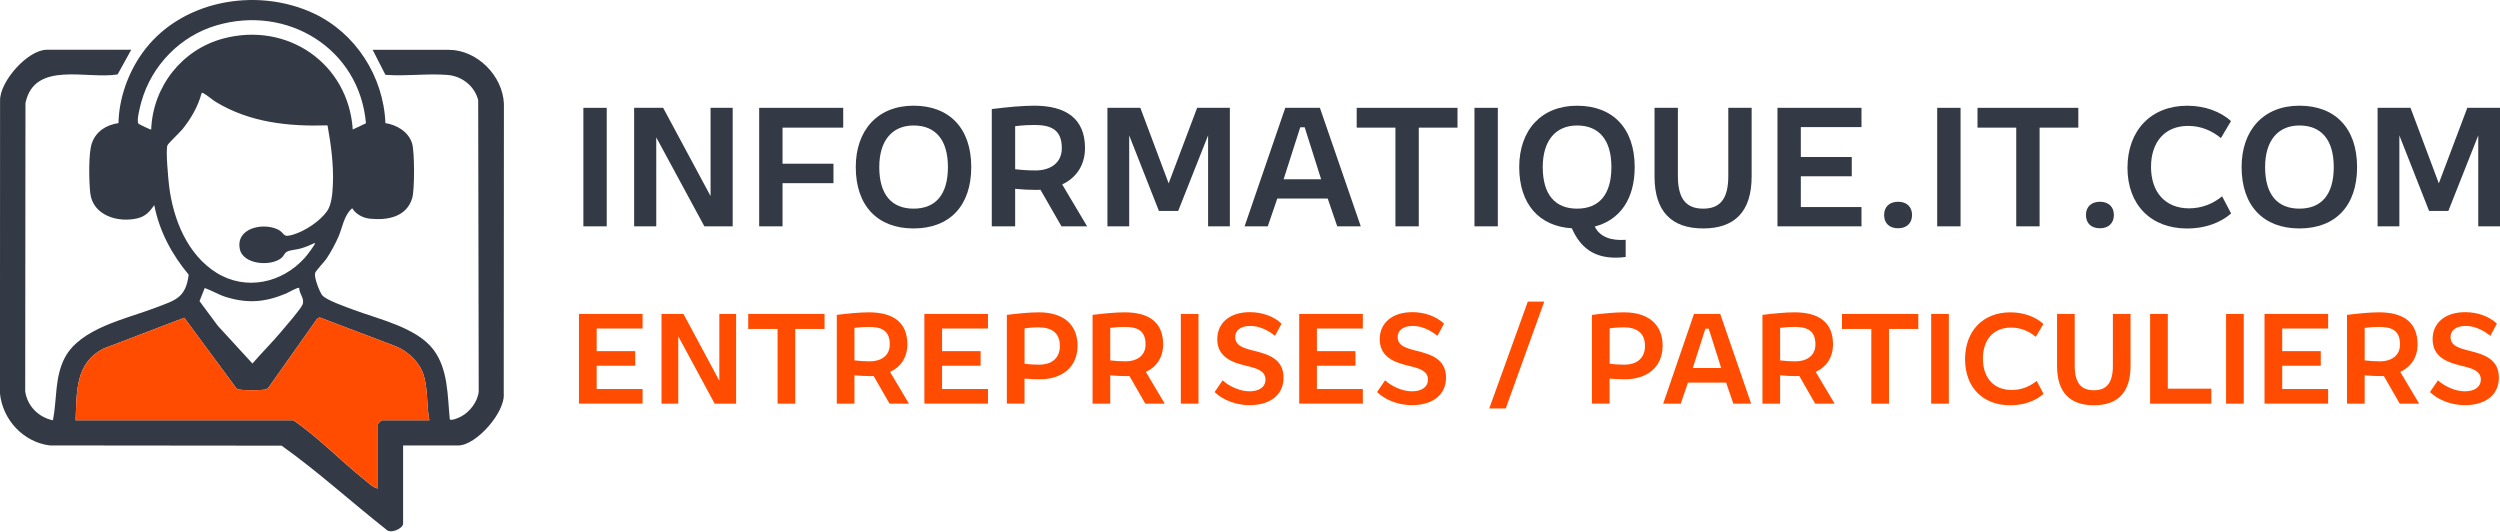
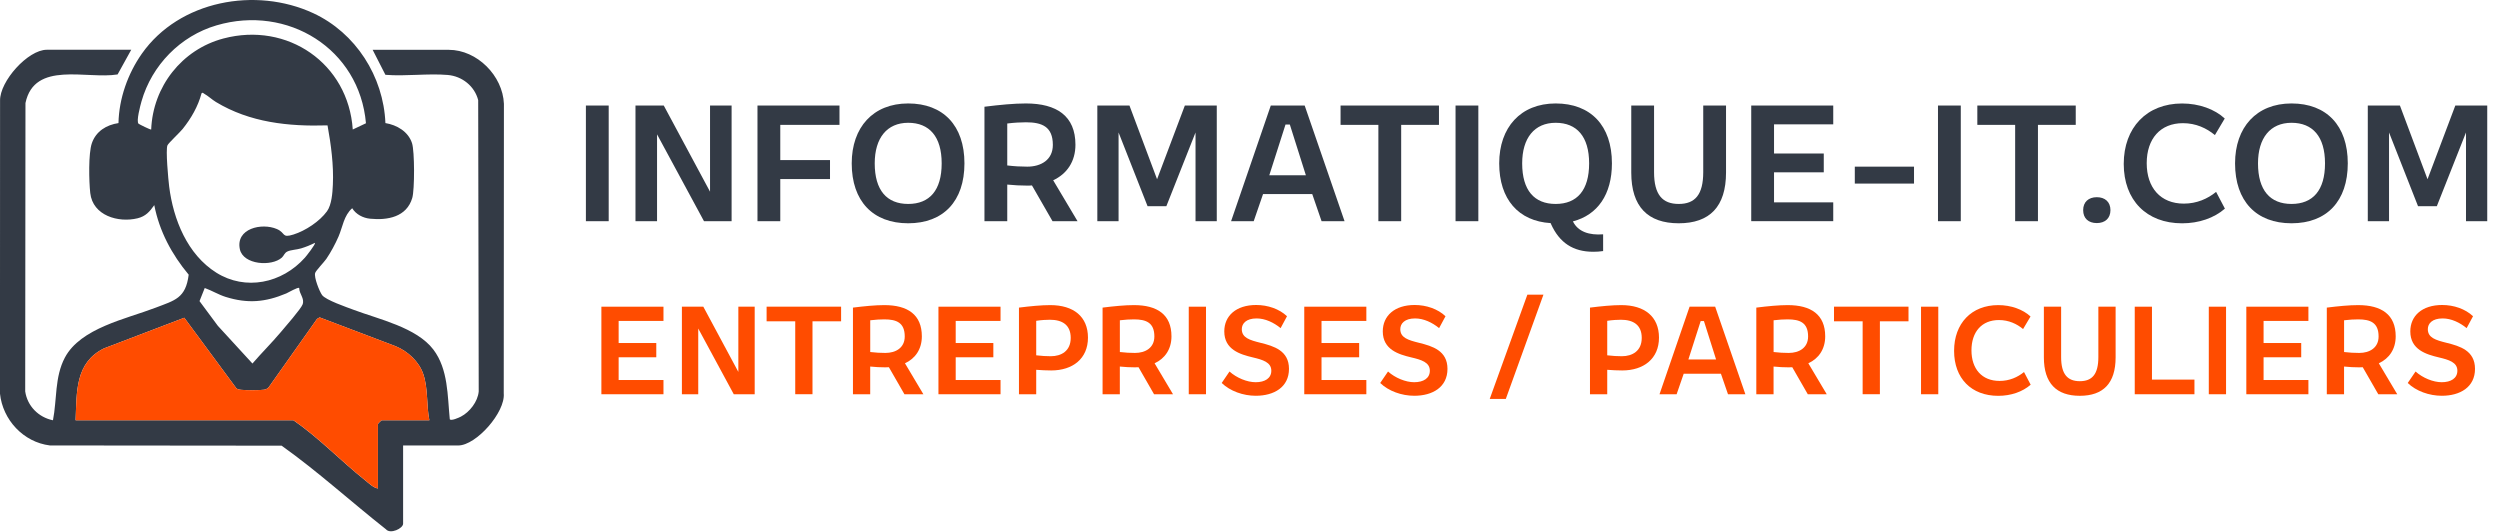
- <svg xmlns="http://www.w3.org/2000/svg" id="Calque_1" data-name="Calque 1" viewBox="0 0 852.07 181.06">
+ <svg xmlns="http://www.w3.org/2000/svg" id="Calque_1" version="1.1" viewBox="0 0 852.07 181.06">
  <defs>
    <style>
-       .cls-1 {
+       .st0 {
        fill: #ff4c00;
      }

-       .cls-2 {
+       .st1 {
        fill: #333a45;
      }
    </style>
  </defs>
-   <path class="cls-2" d="M44.73,16.96l-4.65,8.41c-10.5,1.73-28.35-4.78-31.4,9.75l-.09,98.27c.72,4.99,4.54,8.86,9.46,9.85,1.39-7.05.55-14.75,4.06-21.36,5.36-10.1,20.92-13.17,30.92-17.01,6.56-2.52,10.27-3.18,11.28-11.25-5.77-6.91-9.99-14.8-11.73-23.71-1.55,2.21-2.93,3.82-5.7,4.49-6.57,1.6-15.26-.91-16.12-8.61-.44-3.93-.66-13.51.55-16.99,1.42-4.08,4.96-6.23,9.07-6.85.18-8.38,3.18-16.84,7.98-23.67C61.11.18,87.11-4.6,106.76,4.49c14.47,6.7,23.95,21.56,24.6,37.46,3.93.64,7.79,2.91,9.07,6.85.9,2.75.91,15.87.08,18.67-1.92,6.51-8.43,7.67-14.38,7.07-2.42-.24-4.81-1.48-6.09-3.57-2.86,2.47-3.25,6.4-4.66,9.65-1.09,2.51-2.63,5.38-4.17,7.63-.76,1.11-3.56,3.98-3.8,4.8-.44,1.46,1.45,6.25,2.36,7.51,1.22,1.7,8.39,4.14,10.72,5.02,8.6,3.24,21.47,6,27.22,13.57,5.08,6.7,4.79,15.74,5.59,23.74.42.68,3.14-.56,3.78-.89,3.02-1.56,5.77-5.13,6.08-8.58l-.18-99.29c-1.22-4.77-5.47-8.16-10.38-8.58-6.8-.58-14.36.51-21.24-.05l-4.35-8.52h25.94c9.65,0,18.41,8.83,18.8,18.41l-.06,98.69c.59,6.44-9.4,17.75-15.52,17.75h-18.78v26.65c0,1.64-4.36,3.68-5.85,1.91-11.92-9.4-23.17-19.67-35.55-28.49l-78.99-.08c-9.03-1.11-16.09-8.73-17.01-17.69L.02,34.31c-.13-6.61,9.5-17.35,15.92-17.35h28.8ZM120.23,44.14l4.5-2.13c-2.21-25.4-26.71-40.49-50.93-33.37-12.33,3.62-22.06,13.58-25.58,25.93-.37,1.31-1.88,6.87-.98,7.61.23.19,4.13,2.14,4.29,1.96.57-14.61,10.44-27.26,24.61-31.02,21.82-5.78,42.59,8.49,44.09,31.02ZM111.62,42.73c-13.31.42-26.47-.98-38.01-7.96-1.36-.82-2.71-2.11-3.99-2.81-.31-.17-.55-.58-.93-.16-1.2,4.5-3.55,8.54-6.44,12.16-.92,1.15-4.83,4.8-5.17,5.56-.67,1.47.29,11.79.58,14.07,1.41,11.21,6.19,23.15,16.08,29.35s22.35,3.68,30.21-5.15c.45-.51,3.74-4.67,3.39-5.01-1.55.76-3.07,1.37-4.73,1.88-1.45.44-3.51.5-4.66,1.06-1.04.5-1.17,1.43-1.87,2.06-3.46,3.15-13.2,2.49-14.33-2.84-1.49-7.06,7.47-9.1,12.61-6.88,3.09,1.33,1.55,3.17,5.67,1.87s8.9-4.47,11.41-7.91c1.61-2.22,1.89-6.33,2.01-9.08.31-6.66-.64-13.69-1.82-20.21ZM101.98,98.16c-.46-.39-3.64,1.53-4.41,1.85-7.16,3-13.13,3.53-20.64,1.19-2.5-.78-4.7-2.17-7.15-3.04l-1.78,4.47,6.24,8.41,11.8,12.86c3.14-3.64,6.58-7.05,9.68-10.72,1.42-1.68,6.85-7.9,7.41-9.41.77-2.07-1.14-3.54-1.16-5.62ZM146.34,143.23c-1.03-5.12-.38-10.68-2.05-15.66-1.43-4.3-5.29-7.85-9.41-9.55l-25.94-9.84-.89.52-16.45,23.26c-.43.51-.98.77-1.63.87-1.56.24-6.25.22-7.86.03-.58-.07-1.13-.13-1.58-.56l-17.72-24-27.37,10.44c-9.9,4.89-9.27,14.93-9.67,24.5h74.24c8.73,6.02,16.08,13.8,24.34,20.38,1.29,1.03,2.88,2.62,4.46,2.87v-22c0-.09,1.16-1.25,1.25-1.25h16.28Z" />
-   <path class="cls-1" d="M146.34,143.23h-16.28c-.09,0-1.25,1.16-1.25,1.25v22c-1.58-.25-3.17-1.84-4.46-2.87-8.25-6.58-15.6-14.36-24.34-20.38H25.77c.4-9.57-.23-19.6,9.67-24.5l27.37-10.44,17.72,24c.45.43,1,.49,1.58.56,1.61.19,6.3.21,7.86-.03.65-.1,1.2-.37,1.63-.87l16.45-23.26.89-.52,25.94,9.84c4.13,1.7,7.98,5.25,9.41,9.55,1.66,4.98,1.02,10.54,2.05,15.66Z" />
+   <path class="st1" d="M44.73,16.96l-4.65,8.41c-10.5,1.73-28.35-4.78-31.4,9.75l-.09,98.27c.72,4.99,4.54,8.86,9.46,9.85,1.39-7.05.55-14.75,4.06-21.36,5.36-10.1,20.92-13.17,30.92-17.01,6.56-2.52,10.27-3.18,11.28-11.25-5.77-6.91-9.99-14.8-11.73-23.71-1.55,2.21-2.93,3.82-5.7,4.49-6.57,1.6-15.26-.91-16.12-8.61-.44-3.93-.66-13.51.55-16.99,1.42-4.08,4.96-6.23,9.07-6.85.18-8.38,3.18-16.84,7.98-23.67C61.11.18,87.11-4.6,106.76,4.49c14.47,6.7,23.95,21.56,24.6,37.46,3.93.64,7.79,2.91,9.07,6.85.9,2.75.91,15.87.08,18.67-1.92,6.51-8.43,7.67-14.38,7.07-2.42-.24-4.81-1.48-6.09-3.57-2.86,2.47-3.25,6.4-4.66,9.65-1.09,2.51-2.63,5.38-4.17,7.63-.76,1.11-3.56,3.98-3.8,4.8-.44,1.46,1.45,6.25,2.36,7.51,1.22,1.7,8.39,4.14,10.72,5.02,8.6,3.24,21.47,6,27.22,13.57,5.08,6.7,4.79,15.74,5.59,23.74.42.68,3.14-.56,3.78-.89,3.02-1.56,5.77-5.13,6.08-8.58l-.18-99.29c-1.22-4.77-5.47-8.16-10.38-8.58-6.8-.58-14.36.51-21.24-.05l-4.35-8.52h25.94c9.65,0,18.41,8.83,18.8,18.41l-.06,98.69c.59,6.44-9.4,17.75-15.52,17.75h-18.78v26.65c0,1.64-4.36,3.68-5.85,1.91-11.92-9.4-23.17-19.67-35.55-28.49l-78.99-.08C7.97,150.71.91,143.09-.01,134.13L.02,34.31c-.13-6.61,9.5-17.35,15.92-17.35h28.8,0ZM120.23,44.14l4.5-2.13c-2.21-25.4-26.71-40.49-50.93-33.37-12.33,3.62-22.06,13.58-25.58,25.93-.37,1.31-1.88,6.87-.98,7.61.23.19,4.13,2.14,4.29,1.96.57-14.61,10.44-27.26,24.61-31.02,21.82-5.78,42.59,8.49,44.09,31.02ZM111.62,42.73c-13.31.42-26.47-.98-38.01-7.96-1.36-.82-2.71-2.11-3.99-2.81-.31-.17-.55-.58-.93-.16-1.2,4.5-3.55,8.54-6.44,12.16-.92,1.15-4.83,4.8-5.17,5.56-.67,1.47.29,11.79.58,14.07,1.41,11.21,6.19,23.15,16.08,29.35,9.89,6.2,22.35,3.68,30.21-5.15.45-.51,3.74-4.67,3.39-5.01-1.55.76-3.07,1.37-4.73,1.88-1.45.44-3.51.5-4.66,1.06-1.04.5-1.17,1.43-1.87,2.06-3.46,3.15-13.2,2.49-14.33-2.84-1.49-7.06,7.47-9.1,12.61-6.88,3.09,1.33,1.55,3.17,5.67,1.87s8.9-4.47,11.41-7.91c1.61-2.22,1.89-6.33,2.01-9.08.31-6.66-.64-13.69-1.82-20.21h0ZM101.98,98.16c-.46-.39-3.64,1.53-4.41,1.85-7.16,3-13.13,3.53-20.64,1.19-2.5-.78-4.7-2.17-7.15-3.04l-1.78,4.47,6.24,8.41,11.8,12.86c3.14-3.64,6.58-7.05,9.68-10.72,1.42-1.68,6.85-7.9,7.41-9.41.77-2.07-1.14-3.54-1.16-5.62h.01ZM146.34,143.23c-1.03-5.12-.38-10.68-2.05-15.66-1.43-4.3-5.29-7.85-9.41-9.55l-25.94-9.84-.89.52-16.45,23.26c-.43.51-.98.77-1.63.87-1.56.24-6.25.22-7.86.03-.58-.07-1.13-.13-1.58-.56l-17.72-24-27.37,10.44c-9.9,4.89-9.27,14.93-9.67,24.5h74.24c8.73,6.02,16.08,13.8,24.34,20.38,1.29,1.03,2.88,2.62,4.46,2.87v-22c0-.09,1.16-1.25,1.25-1.25h16.28Z" />
+   <path class="st0" d="M146.34,143.23h-16.28c-.09,0-1.25,1.16-1.25,1.25v22c-1.58-.25-3.17-1.84-4.46-2.87-8.25-6.58-15.6-14.36-24.34-20.38H25.77c.4-9.57-.23-19.6,9.67-24.5l27.37-10.44,17.72,24c.45.43,1,.49,1.58.56,1.61.19,6.3.21,7.86-.03.65-.1,1.2-.37,1.63-.87l16.45-23.26.89-.52,25.94,9.84c4.13,1.7,7.98,5.25,9.41,9.55,1.66,4.98,1.02,10.54,2.05,15.66h0Z" />
  <g>
    <g>
-       <path class="cls-2" d="M198.83,36.75h7.96v40.39h-7.96v-40.39Z" />
-       <path class="cls-2" d="M216.13,36.75h9.89l16.16,30.08v-30.08h7.54v40.39h-9.65l-16.4-30.32v30.32h-7.54v-40.39Z" />
-       <path class="cls-2" d="M258.75,36.75h28.64v6.75h-20.68v12.3h17.36v6.63h-17.36v14.71h-7.96v-40.39Z" />
-       <path class="cls-2" d="M291.67,56.94c0-12.6,7.48-20.92,19.71-20.92s19.65,7.72,19.65,20.92-7.36,20.92-19.65,20.92-19.71-7.72-19.71-20.92ZM323.08,56.94c0-9.34-4.28-14.17-11.7-14.17s-11.7,5.31-11.7,14.17c0,9.4,4.22,14.17,11.7,14.17s11.7-4.76,11.7-14.17Z" />
-       <path class="cls-2" d="M338.03,37.17c5.31-.66,10.31-1.15,14.47-1.15,10.79,0,17.3,4.4,17.3,14.41,0,5.85-2.95,10.19-7.78,12.42l8.5,14.29h-8.74l-7.17-12.48c-.54.06-1.15.06-1.69.06-2.23,0-4.52-.12-6.93-.36v12.78h-7.96v-39.97ZM345.99,43.02v14.65c2.47.3,4.76.42,6.99.42,4.76,0,8.92-2.35,8.92-7.6,0-6.39-3.8-7.9-9.41-7.9-1.81,0-4.1.12-6.51.42Z" />
-       <path class="cls-2" d="M377.45,36.75h11.21l9.65,25.74,9.71-25.74h11.15v40.39h-7.42v-30.99l-10.19,25.74h-6.57l-10.13-25.74v30.99h-7.42v-40.39Z" />
-       <path class="cls-2" d="M438.04,36.75h11.82l13.93,40.39h-8.02l-3.25-9.47h-17.18l-3.25,9.47h-7.9l13.87-40.39ZM450.28,61.1l-5.61-17.72h-1.51l-5.67,17.72h12.78Z" />
-       <path class="cls-2" d="M475.6,43.5h-13.2v-6.75h34.36v6.75h-13.2v33.64h-7.96v-33.64Z" />
-       <path class="cls-2" d="M502.54,36.75h7.96v40.39h-7.96v-40.39Z" />
-       <path class="cls-2" d="M535.88,78.11l-.12-.3c-11.21-.66-17.97-8.32-17.97-20.86s7.48-20.92,19.71-20.92,19.65,7.72,19.65,20.92c0,10.85-5,18.03-13.62,20.26,1.81,3.68,5.79,4.88,10.55,4.52v5.85c-1.21.18-2.35.24-3.44.24-7.05,0-11.82-3.13-14.77-9.71ZM549.21,56.94c0-9.34-4.28-14.17-11.7-14.17s-11.7,5.31-11.7,14.17c0,9.4,4.22,14.17,11.7,14.17s11.7-4.76,11.7-14.17Z" />
-       <path class="cls-2" d="M563.91,60.14v-23.39h7.96v23.27c0,7.9,2.95,11.09,8.62,11.09s8.56-3.2,8.56-11.09v-23.27h7.96v23.39c0,11.94-5.73,17.72-16.52,17.72s-16.58-5.79-16.58-17.72Z" />
-       <path class="cls-2" d="M605.81,36.75h28.64v6.57h-20.68v10.19h17.36v6.57h-17.36v10.49h20.68v6.57h-28.64v-40.39Z" />
-       <path class="cls-2" d="M642.16,73.28c0-2.83,1.87-4.52,4.76-4.52s4.76,1.69,4.76,4.52-1.87,4.52-4.76,4.52-4.76-1.63-4.76-4.52Z" />
-       <path class="cls-2" d="M660.25,36.75h7.96v40.39h-7.96v-40.39Z" />
-       <path class="cls-2" d="M687.19,43.5h-13.2v-6.75h34.36v6.75h-13.2v33.64h-7.96v-33.64Z" />
-       <path class="cls-2" d="M710.95,73.28c0-2.83,1.87-4.52,4.76-4.52s4.76,1.69,4.76,4.52-1.87,4.52-4.76,4.52-4.76-1.63-4.76-4.52Z" />
-       <path class="cls-2" d="M725.11,57.13c0-12.66,8.02-21.1,20.38-21.1,5.91,0,11.39,1.99,14.89,5.25l-3.44,5.79c-2.89-2.41-6.63-4.16-11.15-4.16-7.9,0-12.66,5.43-12.66,13.99s4.82,14.11,12.96,14.11c4.52,0,8.32-1.69,11.27-4.1l3.07,5.85c-3.74,3.26-9.04,5.12-14.95,5.12-12.42,0-20.38-8.08-20.38-20.74Z" />
-       <path class="cls-2" d="M764,56.94c0-12.6,7.48-20.92,19.71-20.92s19.65,7.72,19.65,20.92-7.36,20.92-19.65,20.92-19.71-7.72-19.71-20.92ZM795.41,56.94c0-9.34-4.28-14.17-11.7-14.17s-11.7,5.31-11.7,14.17c0,9.4,4.22,14.17,11.7,14.17s11.7-4.76,11.7-14.17Z" />
-       <path class="cls-2" d="M810.36,36.75h11.21l9.65,25.74,9.71-25.74h11.15v40.39h-7.42v-30.99l-10.19,25.74h-6.57l-10.13-25.74v30.99h-7.42v-40.39Z" />
+       <path class="st1" d="M199.69,35.97h7.77v39.42h-7.77v-39.42Z" />
+       <path class="st1" d="M216.58,35.97h9.65l15.77,29.36v-29.36h7.35v39.42h-9.41l-16-29.6v29.6h-7.35v-39.42Z" />
+       <path class="st1" d="M258.17,35.97h27.95v6.59h-20.18v12h16.95v6.47h-16.95v14.36h-7.77v-39.42Z" />
+       <path class="st1" d="M290.29,55.68c0-12.3,7.3-20.42,19.24-20.42s19.18,7.53,19.18,20.42-7.18,20.42-19.18,20.42-19.24-7.53-19.24-20.42ZM320.95,55.68c0-9.12-4.18-13.83-11.41-13.83s-11.41,5.18-11.41,13.83c0,9.18,4.12,13.83,11.41,13.83s11.41-4.65,11.41-13.83Z" />
+       <path class="st1" d="M335.53,36.38c5.18-.65,10.06-1.12,14.12-1.12,10.53,0,16.89,4.29,16.89,14.06,0,5.71-2.88,9.94-7.59,12.12l8.3,13.94h-8.53l-7-12.18c-.53.06-1.12.06-1.65.06-2.18,0-4.41-.12-6.77-.35v12.47h-7.77v-39.01ZM343.3,42.09v14.3c2.41.29,4.65.41,6.83.41,4.65,0,8.71-2.29,8.71-7.41,0-6.24-3.71-7.71-9.18-7.71-1.77,0-4,.12-6.35.41Z" />
+       <path class="st1" d="M374.01,35.97h10.94l9.41,25.12,9.47-25.12h10.88v39.42h-7.24v-30.24l-9.94,25.12h-6.41l-9.88-25.12v30.24h-7.24v-39.42Z" />
+       <path class="st1" d="M433.14,35.97h11.53l13.59,39.42h-7.83l-3.18-9.24h-16.77l-3.18,9.24h-7.71l13.53-39.42ZM445.08,59.74l-5.47-17.3h-1.47l-5.53,17.3h12.47Z" />
+       <path class="st1" d="M469.79,42.56h-12.89v-6.59h33.54v6.59h-12.88v32.83h-7.77v-32.83Z" />
+       <path class="st1" d="M496.09,35.97h7.77v39.42h-7.77v-39.42Z" />
+       <path class="st1" d="M528.62,76.33l-.12-.29c-10.94-.65-17.53-8.12-17.53-20.36s7.3-20.42,19.24-20.42,19.18,7.53,19.18,20.42c0,10.59-4.88,17.59-13.3,19.77,1.76,3.59,5.65,4.77,10.3,4.41v5.71c-1.18.18-2.29.24-3.35.24-6.88,0-11.53-3.06-14.42-9.47ZM541.62,55.68c0-9.12-4.18-13.83-11.41-13.83s-11.41,5.18-11.41,13.83c0,9.18,4.12,13.83,11.41,13.83s11.41-4.65,11.41-13.83Z" />
+       <path class="st1" d="M555.98,58.8v-22.83h7.77v22.71c0,7.71,2.88,10.83,8.41,10.83s8.35-3.12,8.35-10.83v-22.71h7.77v22.83c0,11.65-5.59,17.3-16.12,17.3s-16.18-5.65-16.18-17.3Z" />
+       <path class="st1" d="M596.87,35.97h27.95v6.41h-20.18v9.94h16.95v6.41h-16.95v10.24h20.18v6.41h-27.95v-39.42Z" />
+       <path class="st1" d="M632.17,56.8h20.18v5.77h-20.18v-5.77Z" />
+       <path class="st1" d="M660.52,35.97h7.77v39.42h-7.77v-39.42Z" />
+       <path class="st1" d="M686.82,42.56h-12.89v-6.59h33.54v6.59h-12.88v32.83h-7.77v-32.83Z" />
+       <path class="st1" d="M710,71.62c0-2.77,1.82-4.41,4.65-4.41s4.65,1.65,4.65,4.41-1.82,4.41-4.65,4.41-4.65-1.59-4.65-4.41Z" />
+       <path class="st1" d="M723.83,55.86c0-12.36,7.83-20.59,19.89-20.59,5.77,0,11.12,1.94,14.53,5.12l-3.35,5.65c-2.82-2.35-6.47-4.06-10.88-4.06-7.71,0-12.36,5.29-12.36,13.65s4.71,13.77,12.65,13.77c4.41,0,8.12-1.65,11-4l3,5.71c-3.65,3.18-8.83,5-14.59,5-12.12,0-19.89-7.88-19.89-20.24Z" />
+       <path class="st1" d="M761.77,55.68c0-12.3,7.3-20.42,19.24-20.42s19.18,7.53,19.18,20.42-7.18,20.42-19.18,20.42-19.24-7.53-19.24-20.42ZM792.43,55.68c0-9.12-4.18-13.83-11.42-13.83s-11.42,5.18-11.42,13.83c0,9.18,4.12,13.83,11.42,13.83s11.42-4.65,11.42-13.83Z" />
+       <path class="st1" d="M807.02,35.97h10.94l9.41,25.12,9.47-25.12h10.88v39.42h-7.24v-30.24l-9.94,25.12h-6.41l-9.88-25.12v30.24h-7.24v-39.42Z" />
    </g>
    <g>
-       <path class="cls-1" d="M197.33,107h21.68v4.97h-15.65v7.71h13.14v4.97h-13.14v7.94h15.65v4.97h-21.68v-30.58Z" />
-       <path class="cls-1" d="M225.45,107h7.49l12.23,22.77v-22.77h5.71v30.58h-7.3l-12.41-22.96v22.96h-5.71v-30.58Z" />
-       <path class="cls-1" d="M265.02,112.11h-10v-5.11h26.01v5.11h-9.99v25.47h-6.02v-25.47Z" />
-       <path class="cls-1" d="M285.2,107.32c4.02-.5,7.8-.87,10.95-.87,8.17,0,13.1,3.33,13.1,10.91,0,4.43-2.24,7.71-5.89,9.4l6.44,10.82h-6.62l-5.43-9.45c-.41.05-.87.05-1.28.05-1.69,0-3.42-.09-5.25-.27v9.68h-6.02v-30.26ZM291.22,111.74v11.09c1.87.23,3.61.32,5.29.32,3.61,0,6.75-1.78,6.75-5.75,0-4.84-2.88-5.98-7.12-5.98-1.37,0-3.1.09-4.93.32Z" />
-       <path class="cls-1" d="M315.05,107h21.68v4.97h-15.65v7.71h13.14v4.97h-13.14v7.94h15.65v4.97h-21.68v-30.58Z" />
-       <path class="cls-1" d="M343.17,107.32c4.02-.5,7.8-.87,10.95-.87,8.12,0,13.14,4.02,13.14,11.36s-5.34,11.46-12.83,11.46c-1.69,0-3.42-.09-5.25-.23v8.53h-6.02v-30.26ZM349.19,111.92v12.05c1.73.23,3.65.32,5.11.32,3.65,0,6.94-1.83,6.94-6.39s-2.97-6.34-7.26-6.34c-1.32,0-2.97.09-4.79.37Z" />
-       <path class="cls-1" d="M372.38,107.32c4.02-.5,7.8-.87,10.95-.87,8.17,0,13.1,3.33,13.1,10.91,0,4.43-2.24,7.71-5.89,9.4l6.44,10.82h-6.62l-5.43-9.45c-.41.05-.87.05-1.28.05-1.69,0-3.42-.09-5.25-.27v9.68h-6.02v-30.26ZM378.4,111.74v11.09c1.87.23,3.61.32,5.29.32,3.61,0,6.75-1.78,6.75-5.75,0-4.84-2.88-5.98-7.12-5.98-1.37,0-3.1.09-4.93.32Z" />
-       <path class="cls-1" d="M402.46,107h6.02v30.58h-6.02v-30.58Z" />
-       <path class="cls-1" d="M413.96,133.65l2.74-4.02c2.46,2.24,6.16,3.74,9.13,3.74,3.24,0,5.48-1.37,5.48-4.02,0-2.97-3.01-3.83-6.48-4.66-4.38-1.05-9.95-2.69-9.95-9.08,0-5.43,4.11-9.22,11.14-9.22,4.06,0,8.08,1.37,10.77,3.92l-2.24,4.15c-2.42-1.96-5.39-3.38-8.4-3.38-3.61,0-5.16,1.78-5.16,3.74,0,3.01,2.74,3.83,6.62,4.79,4.56,1.14,9.86,2.69,9.86,9.08s-5.2,9.4-11.59,9.4c-4.43,0-8.99-1.64-11.91-4.47Z" />
-       <path class="cls-1" d="M442.81,107h21.68v4.97h-15.65v7.71h13.14v4.97h-13.14v7.94h15.65v4.97h-21.68v-30.58Z" />
-       <path class="cls-1" d="M469.33,133.65l2.74-4.02c2.46,2.24,6.16,3.74,9.13,3.74,3.24,0,5.48-1.37,5.48-4.02,0-2.97-3.01-3.83-6.48-4.66-4.38-1.05-9.95-2.69-9.95-9.08,0-5.43,4.11-9.22,11.14-9.22,4.06,0,8.08,1.37,10.77,3.92l-2.24,4.15c-2.42-1.96-5.39-3.38-8.4-3.38-3.61,0-5.16,1.78-5.16,3.74,0,3.01,2.74,3.83,6.62,4.79,4.56,1.14,9.86,2.69,9.86,9.08s-5.2,9.4-11.59,9.4c-4.43,0-8.99-1.64-11.91-4.47Z" />
-       <path class="cls-1" d="M520.72,102.8h5.61l-13.14,36.42h-5.61l13.14-36.42Z" />
-       <path class="cls-1" d="M542.58,107.32c4.02-.5,7.8-.87,10.95-.87,8.12,0,13.14,4.02,13.14,11.36s-5.34,11.46-12.83,11.46c-1.69,0-3.42-.09-5.25-.23v8.53h-6.02v-30.26ZM548.61,111.92v12.05c1.73.23,3.65.32,5.11.32,3.65,0,6.94-1.83,6.94-6.39s-2.97-6.34-7.26-6.34c-1.32,0-2.97.09-4.79.37Z" />
-       <path class="cls-1" d="M577.36,107h8.94l10.54,30.58h-6.07l-2.46-7.17h-13.01l-2.46,7.17h-5.98l10.5-30.58ZM586.63,125.43l-4.25-13.42h-1.14l-4.29,13.42h9.68Z" />
-       <path class="cls-1" d="M600.69,107.32c4.02-.5,7.8-.87,10.95-.87,8.17,0,13.1,3.33,13.1,10.91,0,4.43-2.24,7.71-5.89,9.4l6.44,10.82h-6.62l-5.43-9.45c-.41.05-.87.05-1.28.05-1.69,0-3.42-.09-5.25-.27v9.68h-6.02v-30.26ZM606.71,111.74v11.09c1.87.23,3.61.32,5.29.32,3.61,0,6.75-1.78,6.75-5.75,0-4.84-2.88-5.98-7.12-5.98-1.37,0-3.1.09-4.93.32Z" />
-       <path class="cls-1" d="M637.8,112.11h-10v-5.11h26.01v5.11h-9.99v25.47h-6.02v-25.47Z" />
-       <path class="cls-1" d="M658.2,107h6.02v30.58h-6.02v-30.58Z" />
-       <path class="cls-1" d="M669.75,122.42c0-9.58,6.07-15.97,15.43-15.97,4.47,0,8.63,1.51,11.27,3.97l-2.6,4.38c-2.19-1.83-5.02-3.15-8.44-3.15-5.98,0-9.58,4.11-9.58,10.59s3.65,10.68,9.81,10.68c3.42,0,6.3-1.28,8.53-3.1l2.33,4.43c-2.83,2.46-6.85,3.88-11.32,3.88-9.4,0-15.43-6.12-15.43-15.7Z" />
-       <path class="cls-1" d="M701.1,124.7v-17.71h6.02v17.62c0,5.98,2.24,8.4,6.53,8.4s6.48-2.42,6.48-8.4v-17.62h6.02v17.71c0,9.04-4.33,13.42-12.5,13.42s-12.55-4.38-12.55-13.42Z" />
-       <path class="cls-1" d="M732.83,107h6.02v25.47h14.83v5.11h-20.86v-30.58Z" />
-       <path class="cls-1" d="M758.71,107h6.02v30.58h-6.02v-30.58Z" />
-       <path class="cls-1" d="M771.81,107h21.68v4.97h-15.65v7.71h13.14v4.97h-13.14v7.94h15.65v4.97h-21.68v-30.58Z" />
-       <path class="cls-1" d="M799.92,107.32c4.02-.5,7.8-.87,10.95-.87,8.17,0,13.1,3.33,13.1,10.91,0,4.43-2.24,7.71-5.89,9.4l6.44,10.82h-6.62l-5.43-9.45c-.41.05-.87.05-1.28.05-1.69,0-3.42-.09-5.25-.27v9.68h-6.02v-30.26ZM805.95,111.74v11.09c1.87.23,3.61.32,5.29.32,3.61,0,6.75-1.78,6.75-5.75,0-4.84-2.88-5.98-7.12-5.98-1.37,0-3.1.09-4.93.32Z" />
-       <path class="cls-1" d="M828.18,133.65l2.74-4.02c2.46,2.24,6.16,3.74,9.13,3.74,3.24,0,5.48-1.37,5.48-4.02,0-2.97-3.01-3.83-6.48-4.66-4.38-1.05-9.95-2.69-9.95-9.08,0-5.43,4.11-9.22,11.14-9.22,4.06,0,8.08,1.37,10.77,3.92l-2.24,4.15c-2.42-1.96-5.39-3.38-8.4-3.38-3.61,0-5.16,1.78-5.16,3.74,0,3.01,2.74,3.83,6.62,4.79,4.56,1.14,9.86,2.69,9.86,9.08s-5.2,9.4-11.59,9.4c-4.43,0-8.99-1.64-11.91-4.47Z" />
+       <path class="st0" d="M204.97,104.53h21.16v4.85h-15.28v7.53h12.83v4.86h-12.83v7.75h15.28v4.85h-21.16v-29.84Z" />
+       <path class="st0" d="M232.41,104.53h7.3l11.94,22.23v-22.23h5.57v29.84h-7.13l-12.11-22.4v22.4h-5.57v-29.84Z" />
+       <path class="st0" d="M271.03,109.51h-9.75v-4.99h25.39v4.99h-9.75v24.85h-5.88v-24.85Z" />
+       <path class="st0" d="M290.72,104.84c3.92-.49,7.62-.85,10.69-.85,7.97,0,12.78,3.25,12.78,10.65,0,4.32-2.18,7.53-5.75,9.18l6.28,10.56h-6.46l-5.3-9.22c-.4.04-.85.04-1.25.04-1.65,0-3.34-.09-5.12-.27v9.44h-5.88v-29.53ZM296.6,109.16v10.82c1.83.22,3.52.31,5.17.31,3.52,0,6.59-1.74,6.59-5.61,0-4.72-2.81-5.83-6.95-5.83-1.34,0-3.03.09-4.81.31Z" />
+       <path class="st0" d="M319.85,104.53h21.16v4.85h-15.28v7.53h12.83v4.86h-12.83v7.75h15.28v4.85h-21.16v-29.84Z" />
+       <path class="st0" d="M347.29,104.84c3.92-.49,7.62-.85,10.69-.85,7.93,0,12.83,3.92,12.83,11.09s-5.21,11.18-12.52,11.18c-1.65,0-3.34-.09-5.12-.22v8.33h-5.88v-29.53ZM353.17,109.34v11.76c1.69.22,3.56.31,4.99.31,3.56,0,6.77-1.78,6.77-6.24s-2.9-6.19-7.08-6.19c-1.29,0-2.9.09-4.68.36Z" />
+       <path class="st0" d="M375.8,104.84c3.92-.49,7.62-.85,10.69-.85,7.97,0,12.78,3.25,12.78,10.65,0,4.32-2.18,7.53-5.75,9.18l6.28,10.56h-6.46l-5.3-9.22c-.4.04-.85.04-1.25.04-1.65,0-3.34-.09-5.12-.27v9.44h-5.88v-29.53ZM381.68,109.16v10.82c1.83.22,3.52.31,5.17.31,3.52,0,6.59-1.74,6.59-5.61,0-4.72-2.81-5.83-6.95-5.83-1.34,0-3.03.09-4.81.31Z" />
+       <path class="st0" d="M405.16,104.53h5.88v29.84h-5.88v-29.84Z" />
+       <path class="st0" d="M416.38,130.54l2.67-3.92c2.41,2.18,6.01,3.65,8.91,3.65,3.16,0,5.34-1.34,5.34-3.92,0-2.89-2.94-3.74-6.32-4.54-4.28-1.02-9.71-2.63-9.71-8.86,0-5.3,4.01-9,10.87-9,3.96,0,7.88,1.34,10.51,3.83l-2.18,4.05c-2.36-1.92-5.26-3.3-8.2-3.3-3.52,0-5.03,1.74-5.03,3.65,0,2.94,2.67,3.74,6.46,4.68,4.45,1.11,9.62,2.63,9.62,8.86s-5.08,9.17-11.31,9.17c-4.32,0-8.77-1.6-11.62-4.36Z" />
+       <path class="st0" d="M444.53,104.53h21.16v4.85h-15.28v7.53h12.83v4.86h-12.83v7.75h15.28v4.85h-21.16v-29.84Z" />
+       <path class="st0" d="M470.41,130.54l2.67-3.92c2.41,2.18,6.01,3.65,8.91,3.65,3.16,0,5.34-1.34,5.34-3.92,0-2.89-2.94-3.74-6.33-4.54-4.28-1.02-9.71-2.63-9.71-8.86,0-5.3,4.01-9,10.87-9,3.96,0,7.88,1.34,10.51,3.83l-2.18,4.05c-2.36-1.92-5.26-3.3-8.2-3.3-3.52,0-5.03,1.74-5.03,3.65,0,2.94,2.67,3.74,6.46,4.68,4.45,1.11,9.62,2.63,9.62,8.86s-5.08,9.17-11.31,9.17c-4.32,0-8.77-1.6-11.62-4.36Z" />
+       <path class="st0" d="M520.57,100.43h5.48l-12.83,35.54h-5.48l12.83-35.54Z" />
+       <path class="st0" d="M541.91,104.84c3.92-.49,7.62-.85,10.69-.85,7.93,0,12.83,3.92,12.83,11.09s-5.21,11.18-12.52,11.18c-1.65,0-3.34-.09-5.12-.22v8.33h-5.88v-29.53ZM547.79,109.34v11.76c1.69.22,3.56.31,4.99.31,3.56,0,6.77-1.78,6.77-6.24s-2.9-6.19-7.08-6.19c-1.29,0-2.89.09-4.68.36Z" />
+       <path class="st0" d="M575.85,104.53h8.73l10.29,29.84h-5.92l-2.41-6.99h-12.69l-2.41,6.99h-5.83l10.25-29.84ZM584.89,122.52l-4.14-13.09h-1.11l-4.19,13.09h9.44Z" />
+       <path class="st0" d="M598.61,104.84c3.92-.49,7.62-.85,10.69-.85,7.97,0,12.78,3.25,12.78,10.65,0,4.32-2.18,7.53-5.75,9.18l6.28,10.56h-6.46l-5.3-9.22c-.4.04-.85.04-1.25.04-1.65,0-3.34-.09-5.12-.27v9.44h-5.88v-29.53ZM604.49,109.16v10.82c1.83.22,3.52.31,5.17.31,3.52,0,6.59-1.74,6.59-5.61,0-4.72-2.81-5.83-6.95-5.83-1.34,0-3.03.09-4.81.31Z" />
+       <path class="st0" d="M634.83,109.51h-9.75v-4.99h25.39v4.99h-9.75v24.85h-5.88v-24.85Z" />
+       <path class="st0" d="M654.74,104.53h5.88v29.84h-5.88v-29.84Z" />
+       <path class="st0" d="M666.01,119.58c0-9.35,5.92-15.59,15.05-15.59,4.37,0,8.42,1.47,11,3.88l-2.54,4.28c-2.14-1.78-4.9-3.07-8.24-3.07-5.83,0-9.35,4.01-9.35,10.33s3.56,10.42,9.58,10.42c3.34,0,6.15-1.25,8.33-3.03l2.27,4.32c-2.76,2.4-6.68,3.79-11.05,3.79-9.18,0-15.05-5.97-15.05-15.32Z" />
+       <path class="st0" d="M696.61,121.81v-17.28h5.88v17.19c0,5.83,2.18,8.2,6.37,8.2s6.32-2.36,6.32-8.2v-17.19h5.88v17.28c0,8.82-4.23,13.09-12.2,13.09s-12.25-4.28-12.25-13.09Z" />
+       <path class="st0" d="M727.57,104.53h5.88v24.85h14.48v4.99h-20.35v-29.84Z" />
+       <path class="st0" d="M752.82,104.53h5.88v29.84h-5.88v-29.84Z" />
+       <path class="st0" d="M765.61,104.53h21.16v4.85h-15.28v7.53h12.83v4.86h-12.83v7.75h15.28v4.85h-21.16v-29.84Z" />
+       <path class="st0" d="M793.05,104.84c3.92-.49,7.62-.85,10.69-.85,7.97,0,12.78,3.25,12.78,10.65,0,4.32-2.18,7.53-5.75,9.18l6.28,10.56h-6.46l-5.3-9.22c-.4.04-.85.04-1.25.04-1.65,0-3.34-.09-5.12-.27v9.44h-5.88v-29.53ZM798.93,109.16v10.82c1.83.22,3.52.31,5.17.31,3.52,0,6.59-1.74,6.59-5.61,0-4.72-2.81-5.83-6.95-5.83-1.34,0-3.03.09-4.81.31Z" />
+       <path class="st0" d="M820.62,130.54l2.67-3.92c2.41,2.18,6.01,3.65,8.91,3.65,3.16,0,5.34-1.34,5.34-3.92,0-2.89-2.94-3.74-6.33-4.54-4.28-1.02-9.71-2.63-9.71-8.86,0-5.3,4.01-9,10.87-9,3.96,0,7.88,1.34,10.51,3.83l-2.18,4.05c-2.36-1.92-5.26-3.3-8.2-3.3-3.52,0-5.03,1.74-5.03,3.65,0,2.94,2.67,3.74,6.46,4.68,4.45,1.11,9.62,2.63,9.62,8.86s-5.08,9.17-11.31,9.17c-4.32,0-8.77-1.6-11.62-4.36Z" />
    </g>
  </g>
</svg>
